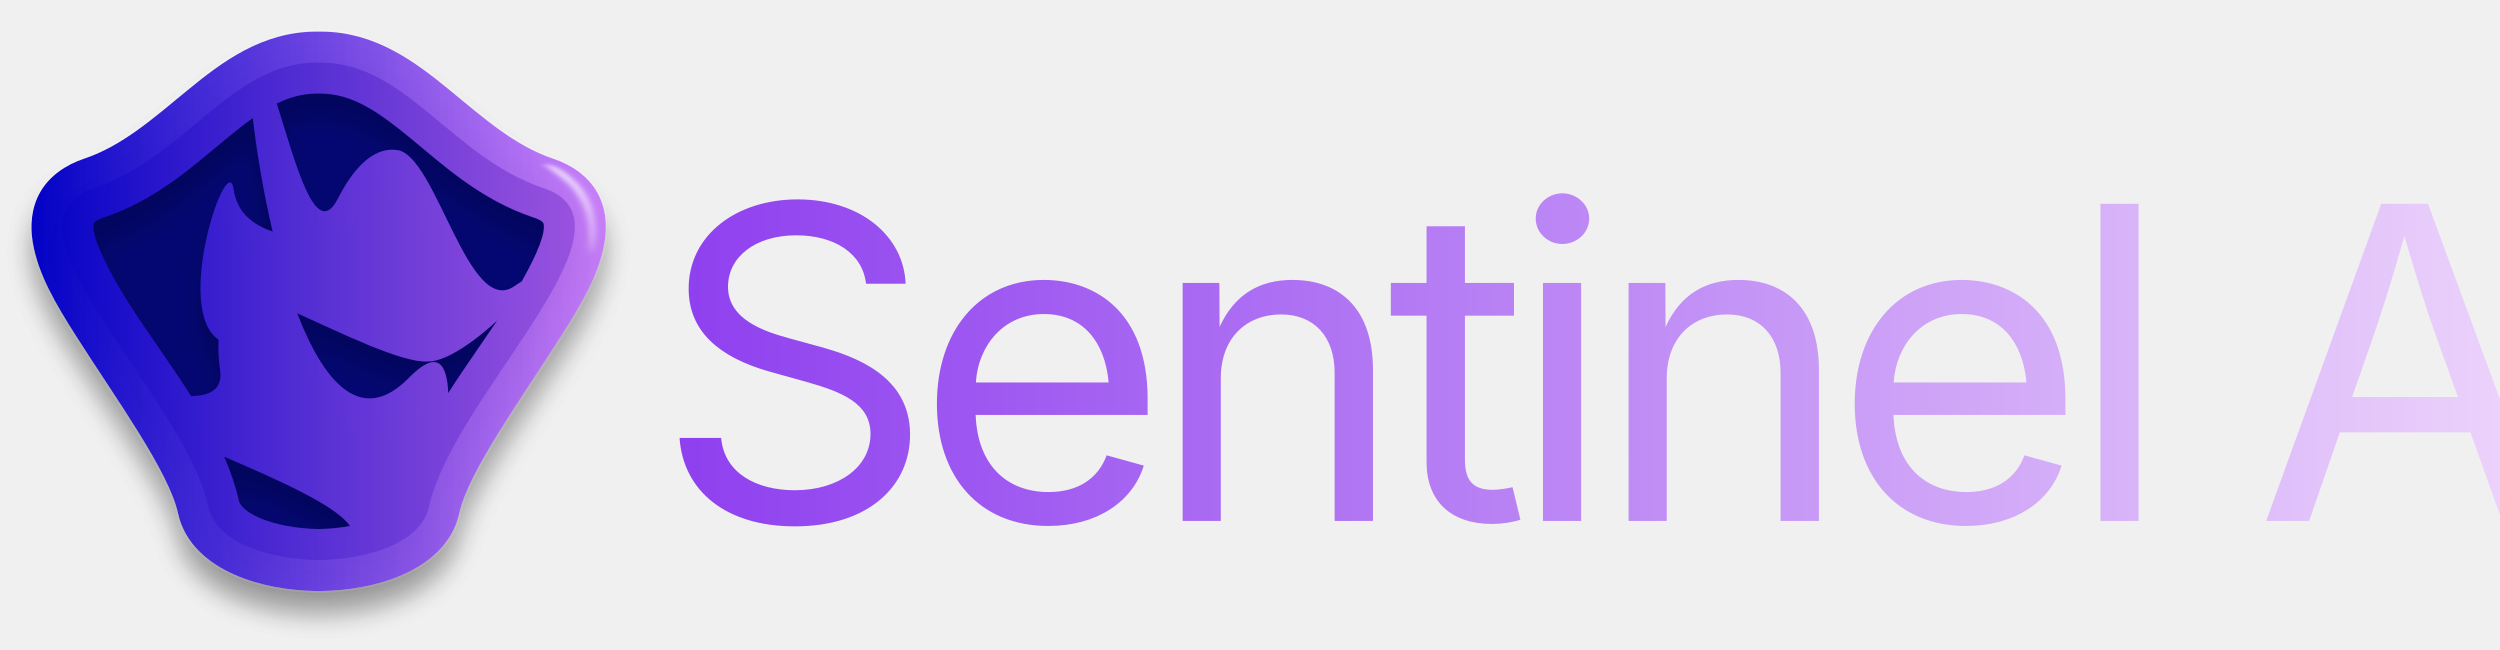
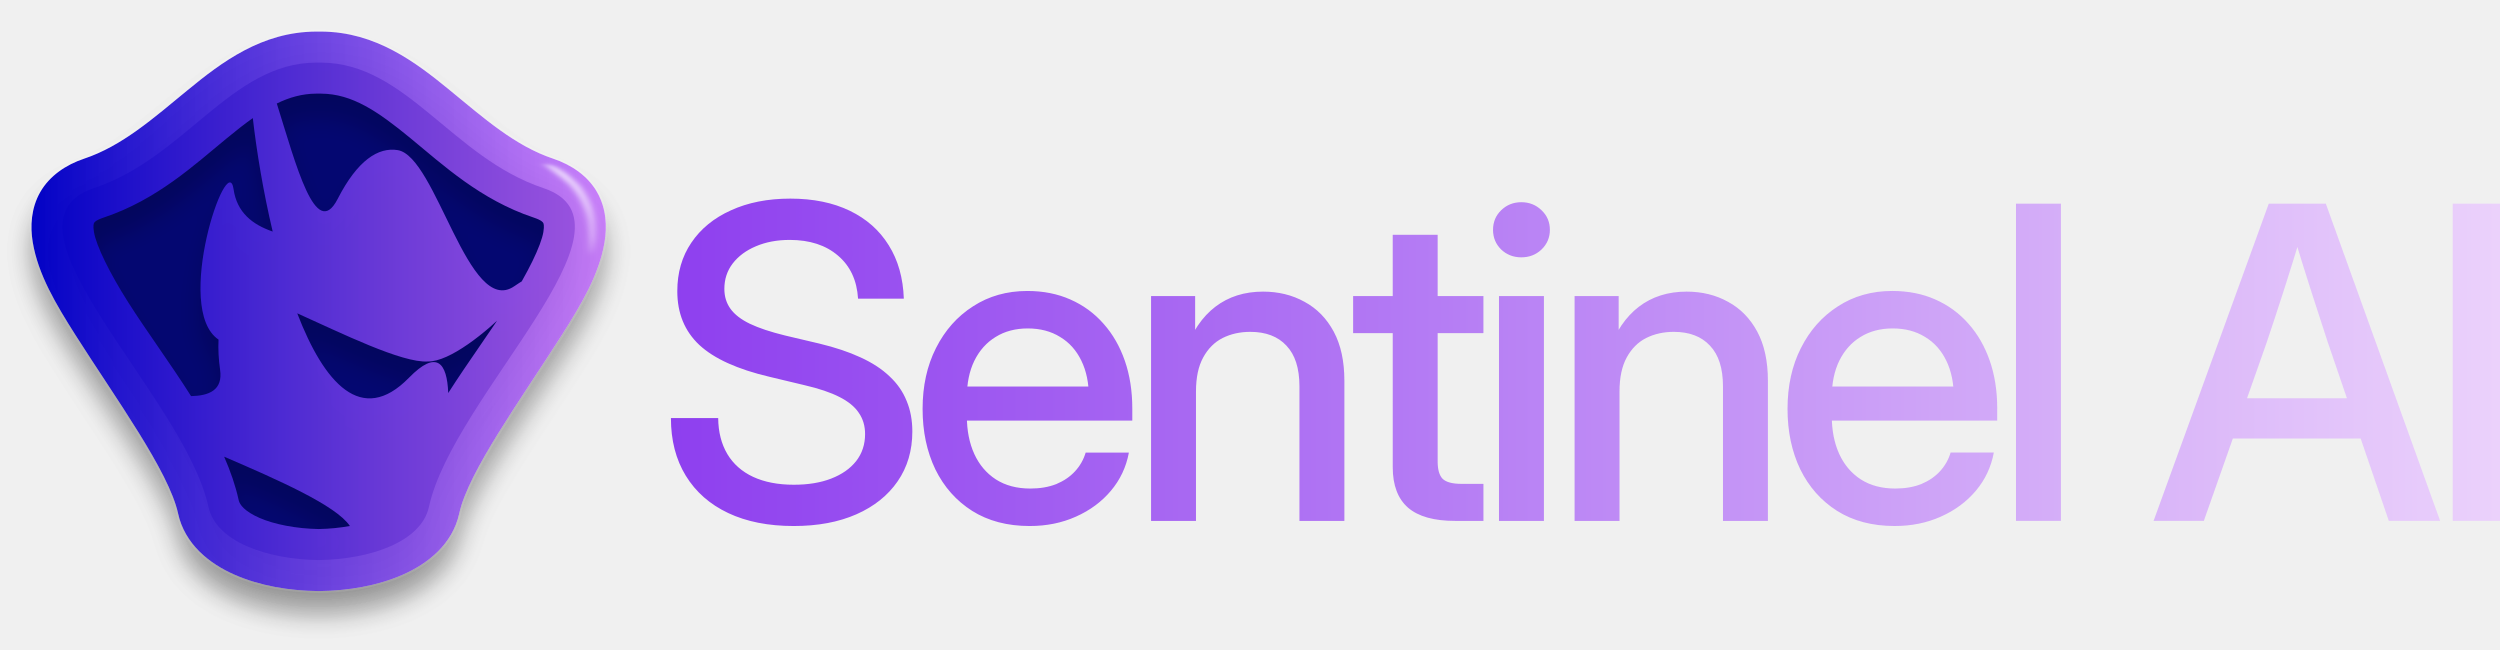
<svg xmlns="http://www.w3.org/2000/svg" xmlns:xlink="http://www.w3.org/1999/xlink" width="193.535mm" height="50.276mm" viewBox="0 0 193.535 50.276" version="1.1" id="svg1">
  <defs id="defs1">
    <linearGradient xlink:href="#linearGradient1" id="linearGradient3" x1="61.206" y1="103.361" x2="167.759" y2="103.361" gradientUnits="userSpaceOnUse" gradientTransform="matrix(1.328886,0,0,1.328886,-25.76721,21.66234)" />
    <linearGradient id="linearGradient1">
      <stop style="stop-color:#6b00ee;stop-opacity:1;" offset="0" id="stop1" />
      <stop style="stop-color:#e9c6ff;stop-opacity:1;" offset="1" id="stop2" />
    </linearGradient>
    <filter style="color-interpolation-filters:sRGB" id="filter63" x="-0.055" y="-0.056" width="1.11" height="1.161">
      <feFlood result="flood" in="SourceGraphic" flood-opacity="0.184" flood-color="rgb(0,0,0)" id="feFlood62" />
      <feGaussianBlur result="blur" in="SourceGraphic" stdDeviation="3.096" id="feGaussianBlur62" />
      <feOffset result="offset" dx="0" dy="6.294" id="feOffset62" />
      <feComposite result="comp1" operator="in" in="flood" in2="offset" id="feComposite62" />
      <feComposite result="comp2" operator="over" in="SourceGraphic" in2="comp1" id="feComposite63" />
    </filter>
    <linearGradient xlink:href="#linearGradient22" id="linearGradient43" gradientUnits="userSpaceOnUse" x1="29.989" y1="102.926" x2="181.701" y2="102.926" />
    <linearGradient id="linearGradient22">
      <stop style="stop-color:#0000c5;stop-opacity:0.994;" offset="0" id="stop22" />
      <stop style="stop-color:#be66f9;stop-opacity:0.829;" offset="1" id="stop23" />
    </linearGradient>
    <filter style="color-interpolation-filters:sRGB" id="filter6" x="-0.17" y="-0.049" width="1.339" height="1.098">
      <feGaussianBlur stdDeviation="0.21 0.11" result="blur" id="feGaussianBlur6" />
    </filter>
  </defs>
  <g id="layer1" transform="translate(-3.630394,-130.9706)">
-     <text xml:space="preserve" style="font-style:normal;font-variant:normal;font-weight:normal;font-stretch:normal;font-size:33.754px;line-height:20.252px;font-family:Inter;-inkscape-font-specification:'Inter, @opsz=32,wght=500';font-variant-ligatures:normal;font-variant-caps:normal;font-variant-numeric:normal;font-variant-east-asian:normal;font-variation-settings:'opsz' 32, 'wght' 500;letter-spacing:-1.547px;writing-mode:lr-tb;direction:ltr;fill:url(#linearGradient3);stroke:#ffffff;stroke-width:0;stroke-linejoin:bevel;stroke-dasharray:none;stroke-opacity:0.171" x="54.333" y="171.296" id="text70">
-       <tspan id="tspan70" style="font-style:normal;font-variant:normal;font-weight:normal;font-stretch:normal;font-size:33.754px;line-height:20.252px;font-family:Inter;-inkscape-font-specification:'Inter, @opsz=32,wght=500';font-variant-ligatures:normal;font-variant-caps:normal;font-variant-numeric:normal;font-variant-east-asian:normal;font-variation-settings:'opsz' 32, 'wght' 500;letter-spacing:-1.547px;writing-mode:lr-tb;fill:url(#linearGradient3);fill-opacity:0.738;stroke-width:0" x="54.333" y="171.296">Sentinel AI</tspan>
-     </text>
+     <path style="font-size:33.754px;line-height:20.252px;font-family:Inter;-inkscape-font-specification:'Inter, @opsz=32,wght=500';font-variation-settings:'opsz' 32, 'wght' 500;letter-spacing:-1.547px;fill:url(#linearGradient3);fill-opacity:0.738;stroke:#ffffff;stroke-width:0;stroke-linejoin:bevel;stroke-opacity:0.171" d="m 65.079,171.692 q -2.95,0 -5.076,-1.005 -2.126,-1.005 -3.28,-2.884 -1.154,-1.879 -1.154,-4.466 h 3.659 q 0.016,1.615 0.709,2.785 0.692,1.154 1.994,1.764 1.319,0.61 3.148,0.61 1.681,0 2.901,-0.478 1.236,-0.478 1.928,-1.351 0.692,-0.89 0.692,-2.093 0,-0.939 -0.478,-1.632 -0.461,-0.709 -1.5,-1.236 -1.022,-0.527 -2.736,-0.923 l -2.686,-0.643 q -3.725,-0.874 -5.439,-2.472 -1.698,-1.599 -1.698,-4.153 0,-2.159 1.088,-3.758 1.088,-1.615 3.066,-2.505 1.978,-0.906 4.598,-0.906 2.653,0 4.598,0.939 1.945,0.939 3.016,2.67 1.088,1.731 1.17,4.137 h -3.543 q -0.132,-2.126 -1.549,-3.329 -1.417,-1.22 -3.741,-1.22 -1.467,0 -2.621,0.494 -1.137,0.478 -1.796,1.335 -0.643,0.841 -0.643,1.961 0,0.89 0.478,1.549 0.478,0.659 1.5,1.154 1.038,0.494 2.719,0.906 l 2.653,0.626 q 1.846,0.445 3.197,1.071 1.368,0.626 2.241,1.467 0.89,0.824 1.319,1.895 0.445,1.055 0.445,2.373 0,2.208 -1.137,3.857 -1.137,1.648 -3.197,2.555 -2.06,0.906 -4.846,0.906 z m 18.263,0 q -2.588,0 -4.45,-1.17 -1.846,-1.17 -2.851,-3.214 -0.989,-2.06 -0.989,-4.681 0,-2.67 1.038,-4.714 1.038,-2.06 2.868,-3.23 1.829,-1.187 4.203,-1.187 1.846,0 3.329,0.659 1.5,0.659 2.571,1.879 1.071,1.203 1.648,2.868 0.577,1.665 0.577,3.692 v 0.939 H 76.618 v -2.637 h 12.839 l -1.533,0.808 q 0,-1.615 -0.577,-2.802 -0.577,-1.203 -1.648,-1.846 -1.055,-0.659 -2.505,-0.659 -1.434,0 -2.489,0.659 -1.055,0.643 -1.648,1.846 -0.577,1.187 -0.577,2.802 v 1.5 q 0,1.648 0.577,2.917 0.577,1.253 1.665,1.961 1.104,0.709 2.67,0.709 1.137,0 2.011,-0.346 0.874,-0.363 1.45,-0.989 0.577,-0.626 0.824,-1.45 h 3.346 q -0.313,1.681 -1.401,2.967 -1.071,1.269 -2.703,1.994 -1.615,0.725 -3.576,0.725 z m 12.874,-10.416 v 10.021 H 92.739 V 153.892 h 3.412 v 4.318 H 95.343 q 0.857,-2.34 2.373,-3.494 1.533,-1.17 3.692,-1.17 1.796,0 3.214,0.791 1.434,0.775 2.258,2.307 0.824,1.533 0.824,3.807 v 10.845 h -3.478 v -10.416 q 0,-2.093 -1.005,-3.148 -0.989,-1.071 -2.802,-1.071 -1.187,0 -2.143,0.478 -0.939,0.478 -1.5,1.5 -0.56,1.022 -0.56,2.637 z m 22.252,-7.384 v 2.868 h -10.087 v -2.868 z m -7.021,-4.747 h 3.478 v 17.553 q 0,0.956 0.396,1.351 0.412,0.379 1.45,0.379 0.396,0 0.874,0 0.478,0 0.824,0 v 2.868 q -0.429,0 -1.038,0 -0.593,0 -1.154,0 -2.456,0 -3.642,-1.022 -1.187,-1.038 -1.187,-3.131 z m 8.226,22.151 V 153.892 h 3.478 v 17.404 z m 1.731,-20.404 q -0.923,0 -1.566,-0.61 -0.626,-0.626 -0.626,-1.516 0,-0.906 0.626,-1.516 0.643,-0.626 1.566,-0.626 0.923,0 1.566,0.626 0.643,0.61 0.643,1.516 0,0.89 -0.643,1.516 -0.643,0.61 -1.566,0.61 z m 7.6,10.383 v 10.021 h -3.478 V 153.892 h 3.412 v 4.318 h -0.808 q 0.857,-2.34 2.373,-3.494 1.533,-1.17 3.692,-1.17 1.796,0 3.214,0.791 1.434,0.775 2.258,2.307 0.824,1.533 0.824,3.807 v 10.845 h -3.478 v -10.416 q 0,-2.093 -1.005,-3.148 -0.989,-1.071 -2.802,-1.071 -1.187,0 -2.143,0.478 -0.939,0.478 -1.5,1.5 -0.56,1.022 -0.56,2.637 z m 21.296,10.416 q -2.588,0 -4.45,-1.17 -1.846,-1.17 -2.851,-3.214 -0.989,-2.06 -0.989,-4.681 0,-2.67 1.038,-4.714 1.038,-2.06 2.868,-3.23 1.829,-1.187 4.203,-1.187 1.846,0 3.329,0.659 1.5,0.659 2.571,1.879 1.071,1.203 1.648,2.868 0.577,1.665 0.577,3.692 v 0.939 H 143.576 v -2.637 h 12.839 l -1.533,0.808 q 0,-1.615 -0.577,-2.802 -0.577,-1.203 -1.648,-1.846 -1.055,-0.659 -2.505,-0.659 -1.434,0 -2.489,0.659 -1.055,0.643 -1.648,1.846 -0.577,1.187 -0.577,2.802 v 1.5 q 0,1.648 0.577,2.917 0.577,1.253 1.665,1.961 1.104,0.709 2.67,0.709 1.137,0 2.011,-0.346 0.874,-0.363 1.45,-0.989 0.577,-0.626 0.824,-1.45 h 3.346 q -0.313,1.681 -1.401,2.967 -1.071,1.269 -2.703,1.994 -1.615,0.725 -3.576,0.725 z m 12.874,-24.953 v 24.557 h -3.478 v -24.557 z m 7.174,24.557 8.916,-24.557 h 4.417 l 8.85,24.557 h -3.972 l -4.73,-13.844 q -0.577,-1.764 -1.253,-3.857 -0.676,-2.093 -1.615,-5.192 h 1.038 q -0.939,3.098 -1.615,5.192 -0.676,2.093 -1.269,3.857 l -4.878,13.844 z m 4.944,-6.378 v -3.115 h 12.312 v 3.115 z m 21.873,-18.179 v 24.557 h -3.659 v -24.557 z" id="text70" aria-label="Sentinel AI" />
    <path style="font-variation-settings:'opsz' 32, 'wght' 500;fill:#ffffff;fill-opacity:1;stroke:#ffffff;stroke-width:0;stroke-linejoin:bevel;stroke-opacity:0.171" d="m 47.676,156.887 -0.576,0.058 z" id="path6" />
    <g id="g20" transform="matrix(1.328886,0,0,1.328886,-106.2027,-59.35184)">
      <g id="g36" transform="translate(52.49253,118.3335)">
        <g id="g47" transform="matrix(0.2202171,0,0,0.2202171,25.38771,20.35738)">
          <g id="g45" style="opacity:1;filter:url(#filter63)" />
          <g id="g46">
            <path style="baseline-shift:baseline;display:inline;overflow:visible;opacity:1;vector-effect:none;fill:#050871;fill-opacity:0.992;stroke-linejoin:bevel;filter:url(#filter63);enable-background:accumulate;stop-color:#000000;stop-opacity:1" d="m 105.226,37.126 c -22.484,0.162 -34.569,25.129 -58.718,33.198 -28.214,9.427 23.809,54.725 30.284,84.329 2.022,9.242 15.534,13.883 29.165,14.074 13.631,-0.191 27.143,-4.832 29.165,-14.074 6.476,-29.604 58.499,-74.902 30.284,-84.329 -24.149,-8.069 -36.234,-33.036 -58.718,-33.198 -0.245,-0.002 -0.488,1.85e-4 -0.731,0.006 -0.243,-0.005 -0.487,-0.007 -0.731,-0.006 z" id="path45" />
            <path id="path46" style="baseline-shift:baseline;display:inline;overflow:visible;opacity:1;vector-effect:none;fill:#ffffff;fill-opacity:1;stroke:#ffffff;stroke-linejoin:bevel;stroke-opacity:0.171;filter:url(#filter63);enable-background:accumulate;stop-color:#000000;stop-opacity:1" d="m 105.167,28.922 c -14.268,0.103 -24.799,8.037 -33.883,15.499 -9.083,7.462 -17.323,14.764 -27.376,18.123 -4.823,1.611 -9.125,4.544 -11.576,8.804 -2.451,4.26 -2.707,9.083 -1.997,13.322 1.42,8.477 6.061,16.272 11.381,24.651 10.641,16.759 24.617,35.91 27.061,47.085 1.765,8.069 8.224,13.242 14.95,16.192 6.727,2.95 14.406,4.224 22.114,4.332 h 0.23 c 7.708,-0.108 15.39,-1.382 22.117,-4.332 6.727,-2.95 13.183,-8.123 14.948,-16.192 2.444,-11.175 16.422,-30.326 27.063,-47.085 5.321,-8.379 9.959,-16.174 11.379,-24.651 0.71,-4.239 0.454,-9.062 -1.997,-13.322 -2.451,-4.26 -6.753,-7.193 -11.576,-8.804 -10.052,-3.359 -18.292,-10.661 -27.376,-18.123 -9.083,-7.462 -19.617,-15.397 -33.885,-15.499 -0.263,-0.002 -0.526,0.003 -0.788,0.007 -0.263,-0.004 -0.526,-0.009 -0.788,-0.007 z m 0.117,16.41 h 0.002 c 0.164,-0.001 0.325,-0.001 0.486,0.002 h 0.371 c 0.161,-0.004 0.322,-0.003 0.486,-0.002 8.216,0.059 14.971,4.689 23.588,11.768 8.617,7.079 18.493,16.297 32.59,21.007 2.231,0.745 2.474,1.287 2.553,1.424 0.079,0.137 0.338,0.632 0.038,2.429 -0.602,3.593 -4.083,10.74 -9.051,18.564 -4.755,7.489 -10.732,15.586 -16.114,24.013 -0.305,-7.94 -2.994,-11.619 -10.386,-4.048 -12.549,12.852 -22.484,1.351 -29.558,-17.046 11.547,5.182 27.74,13.211 34.603,12.744 11.453,0.12 38.404,-30.676 22.833,-19.917 -12.186,8.421 -20.601,-34.361 -30.864,-35.996 -5.118,-0.816 -10.609,2.632 -15.872,12.906 -5.811,11.344 -11.044,-9.138 -16.107,-25.235 3.373,-1.654 6.743,-2.587 10.403,-2.614 z m -16.745,6.47 c 0.992,8.701 2.754,19.44 5.259,30.02 -5.438,-1.881 -9.472,-5.081 -10.36,-11.24 -1.562,-10.833 -16.057,31.694 -3.966,39.815 -0.119,2.52 0.004,5.182 0.411,7.967 0.791,5.417 -2.932,6.897 -7.68,6.991 -5.515,-8.72 -11.727,-17.099 -16.635,-24.83 -4.968,-7.824 -8.447,-14.971 -9.049,-18.564 -0.301,-1.796 -0.041,-2.292 0.038,-2.429 0.079,-0.137 0.322,-0.679 2.553,-1.424 14.097,-4.71 23.975,-13.928 32.592,-21.007 2.4,-1.972 4.655,-3.752 6.838,-5.299 z m -7.589,89.566 c 14.36,6.185 29.638,12.91 33.27,18.339 -2.604,0.476 -5.429,0.761 -8.262,0.807 -5.882,-0.096 -11.724,-1.223 -15.64,-2.94 -3.942,-1.729 -5.253,-3.499 -5.51,-4.672 -0.844,-3.858 -2.181,-7.71 -3.858,-11.534 z" />
          </g>
        </g>
      </g>
      <g id="g3" transform="translate(57.65721,54.68956)">
        <g id="g39" transform="matrix(0.2202171,0,0,0.2202171,20.63851,73.40638)">
          <g id="g37" style="opacity:1;filter:url(#filter63)" />
          <g id="g38" transform="translate(-1.88672,48.11135)">
            <path style="baseline-shift:baseline;display:inline;overflow:visible;opacity:1;vector-effect:none;fill:#050871;fill-opacity:0.992;stroke-linejoin:bevel;filter:url(#filter63);enable-background:accumulate;stop-color:#000000;stop-opacity:1" d="m 105.226,37.126 c -22.484,0.162 -34.569,25.129 -58.718,33.198 -28.214,9.427 23.809,54.725 30.284,84.329 2.022,9.242 15.534,13.883 29.165,14.074 13.631,-0.191 27.143,-4.832 29.165,-14.074 6.476,-29.604 58.499,-74.902 30.284,-84.329 -24.149,-8.069 -36.234,-33.036 -58.718,-33.198 -0.245,-0.002 -0.488,1.85e-4 -0.731,0.006 -0.243,-0.005 -0.487,-0.007 -0.731,-0.006 z" id="path37" />
            <path id="path38" style="baseline-shift:baseline;display:inline;overflow:visible;opacity:1;vector-effect:none;fill:url(#linearGradient43);stroke-linejoin:bevel;filter:url(#filter63);enable-background:accumulate;stop-color:#000000;stop-opacity:1" d="m 105.167,28.922 c -14.268,0.103 -24.799,8.037 -33.883,15.499 -9.083,7.462 -17.323,14.764 -27.376,18.123 -4.823,1.611 -9.125,4.544 -11.576,8.804 -2.451,4.26 -2.707,9.083 -1.997,13.322 1.42,8.477 6.061,16.272 11.381,24.651 10.641,16.759 24.617,35.91 27.061,47.085 1.765,8.069 8.224,13.242 14.95,16.192 6.727,2.95 14.406,4.224 22.114,4.332 h 0.23 c 7.708,-0.108 15.39,-1.382 22.117,-4.332 6.727,-2.95 13.183,-8.123 14.948,-16.192 2.444,-11.175 16.422,-30.326 27.063,-47.085 5.321,-8.379 9.959,-16.174 11.379,-24.651 0.71,-4.239 0.454,-9.062 -1.997,-13.322 -2.451,-4.26 -6.753,-7.193 -11.576,-8.804 -10.052,-3.359 -18.292,-10.661 -27.376,-18.123 -9.083,-7.462 -19.617,-15.397 -33.885,-15.499 -0.263,-0.002 -0.526,0.003 -0.788,0.007 -0.263,-0.004 -0.526,-0.009 -0.788,-0.007 z m 0.117,16.41 h 0.002 c 0.164,-0.001 0.325,-0.001 0.486,0.002 h 0.371 c 0.161,-0.004 0.322,-0.003 0.486,-0.002 8.216,0.059 14.971,4.689 23.588,11.768 8.617,7.079 18.493,16.297 32.59,21.007 2.231,0.745 2.474,1.287 2.553,1.424 0.079,0.137 0.338,0.632 0.038,2.429 -0.602,3.593 -4.083,10.74 -9.051,18.564 -4.755,7.489 -10.732,15.586 -16.114,24.013 -0.305,-7.94 -2.994,-11.619 -10.386,-4.048 -12.549,12.852 -22.484,1.351 -29.558,-17.046 11.547,5.182 27.74,13.211 34.603,12.744 11.453,0.12 38.404,-30.676 22.833,-19.917 -12.186,8.421 -20.601,-34.361 -30.864,-35.996 -5.118,-0.816 -10.609,2.632 -15.872,12.906 -5.811,11.344 -11.044,-9.138 -16.107,-25.235 3.373,-1.654 6.743,-2.587 10.403,-2.614 z m -16.745,6.47 c 0.992,8.701 2.754,19.44 5.259,30.02 -5.438,-1.881 -9.472,-5.081 -10.36,-11.24 -1.562,-10.833 -16.057,31.694 -3.966,39.815 -0.119,2.52 0.004,5.182 0.411,7.967 0.791,5.417 -2.932,6.897 -7.68,6.991 -5.515,-8.72 -11.727,-17.099 -16.635,-24.83 -4.968,-7.824 -8.447,-14.971 -9.049,-18.564 -0.301,-1.796 -0.041,-2.292 0.038,-2.429 0.079,-0.137 0.322,-0.679 2.553,-1.424 14.097,-4.71 23.975,-13.928 32.592,-21.007 2.4,-1.972 4.655,-3.752 6.838,-5.299 z m -7.589,89.566 c 14.36,6.185 29.638,12.91 33.27,18.339 -2.604,0.476 -5.429,0.761 -8.262,0.807 -5.882,-0.096 -11.724,-1.223 -15.64,-2.94 -3.942,-1.729 -5.253,-3.499 -5.51,-4.672 -0.844,-3.858 -2.181,-7.71 -3.858,-11.534 z" />
          </g>
        </g>
        <path style="font-variation-settings:'opsz' 32, 'wght' 500;fill:#ffffff;fill-opacity:0.738;stroke:#ffffff;stroke-width:0;stroke-linejoin:bevel;stroke-opacity:0.171;filter:url(#filter6)" d="m 56.631,98.046 0.562,0.136 c 0,0 0.178,0.08 0.264,0.127 0.164,0.09 0.325,0.185 0.475,0.296 0.157,0.115 0.302,0.246 0.444,0.38 0.148,0.141 0.296,0.283 0.422,0.444 0.124,0.158 0.231,0.33 0.327,0.507 0.098,0.18 0.185,0.367 0.253,0.56 0.06,0.168 0.101,0.343 0.137,0.518 0.029,0.143 0.05,0.288 0.063,0.433 0.015,0.161 0.018,0.324 0.021,0.486 0.002,0.081 0.004,0.162 0,0.243 -0.006,0.133 -0.019,0.265 -0.037,0.397 -0.025,0.177 -0.097,0.529 -0.097,0.529 l -0.079,0.344 c 0,0 0.061,-1.357 -0.065,-2.018 -0.076,-0.399 -0.225,-0.785 -0.41,-1.147 -0.143,-0.28 -0.332,-0.536 -0.532,-0.778 -0.12,-0.145 -0.191,-0.228 -0.399,-0.399 -0.442,-0.364 -1.351,-1.055 -1.351,-1.055 z" id="path47" />
      </g>
    </g>
  </g>
</svg>
